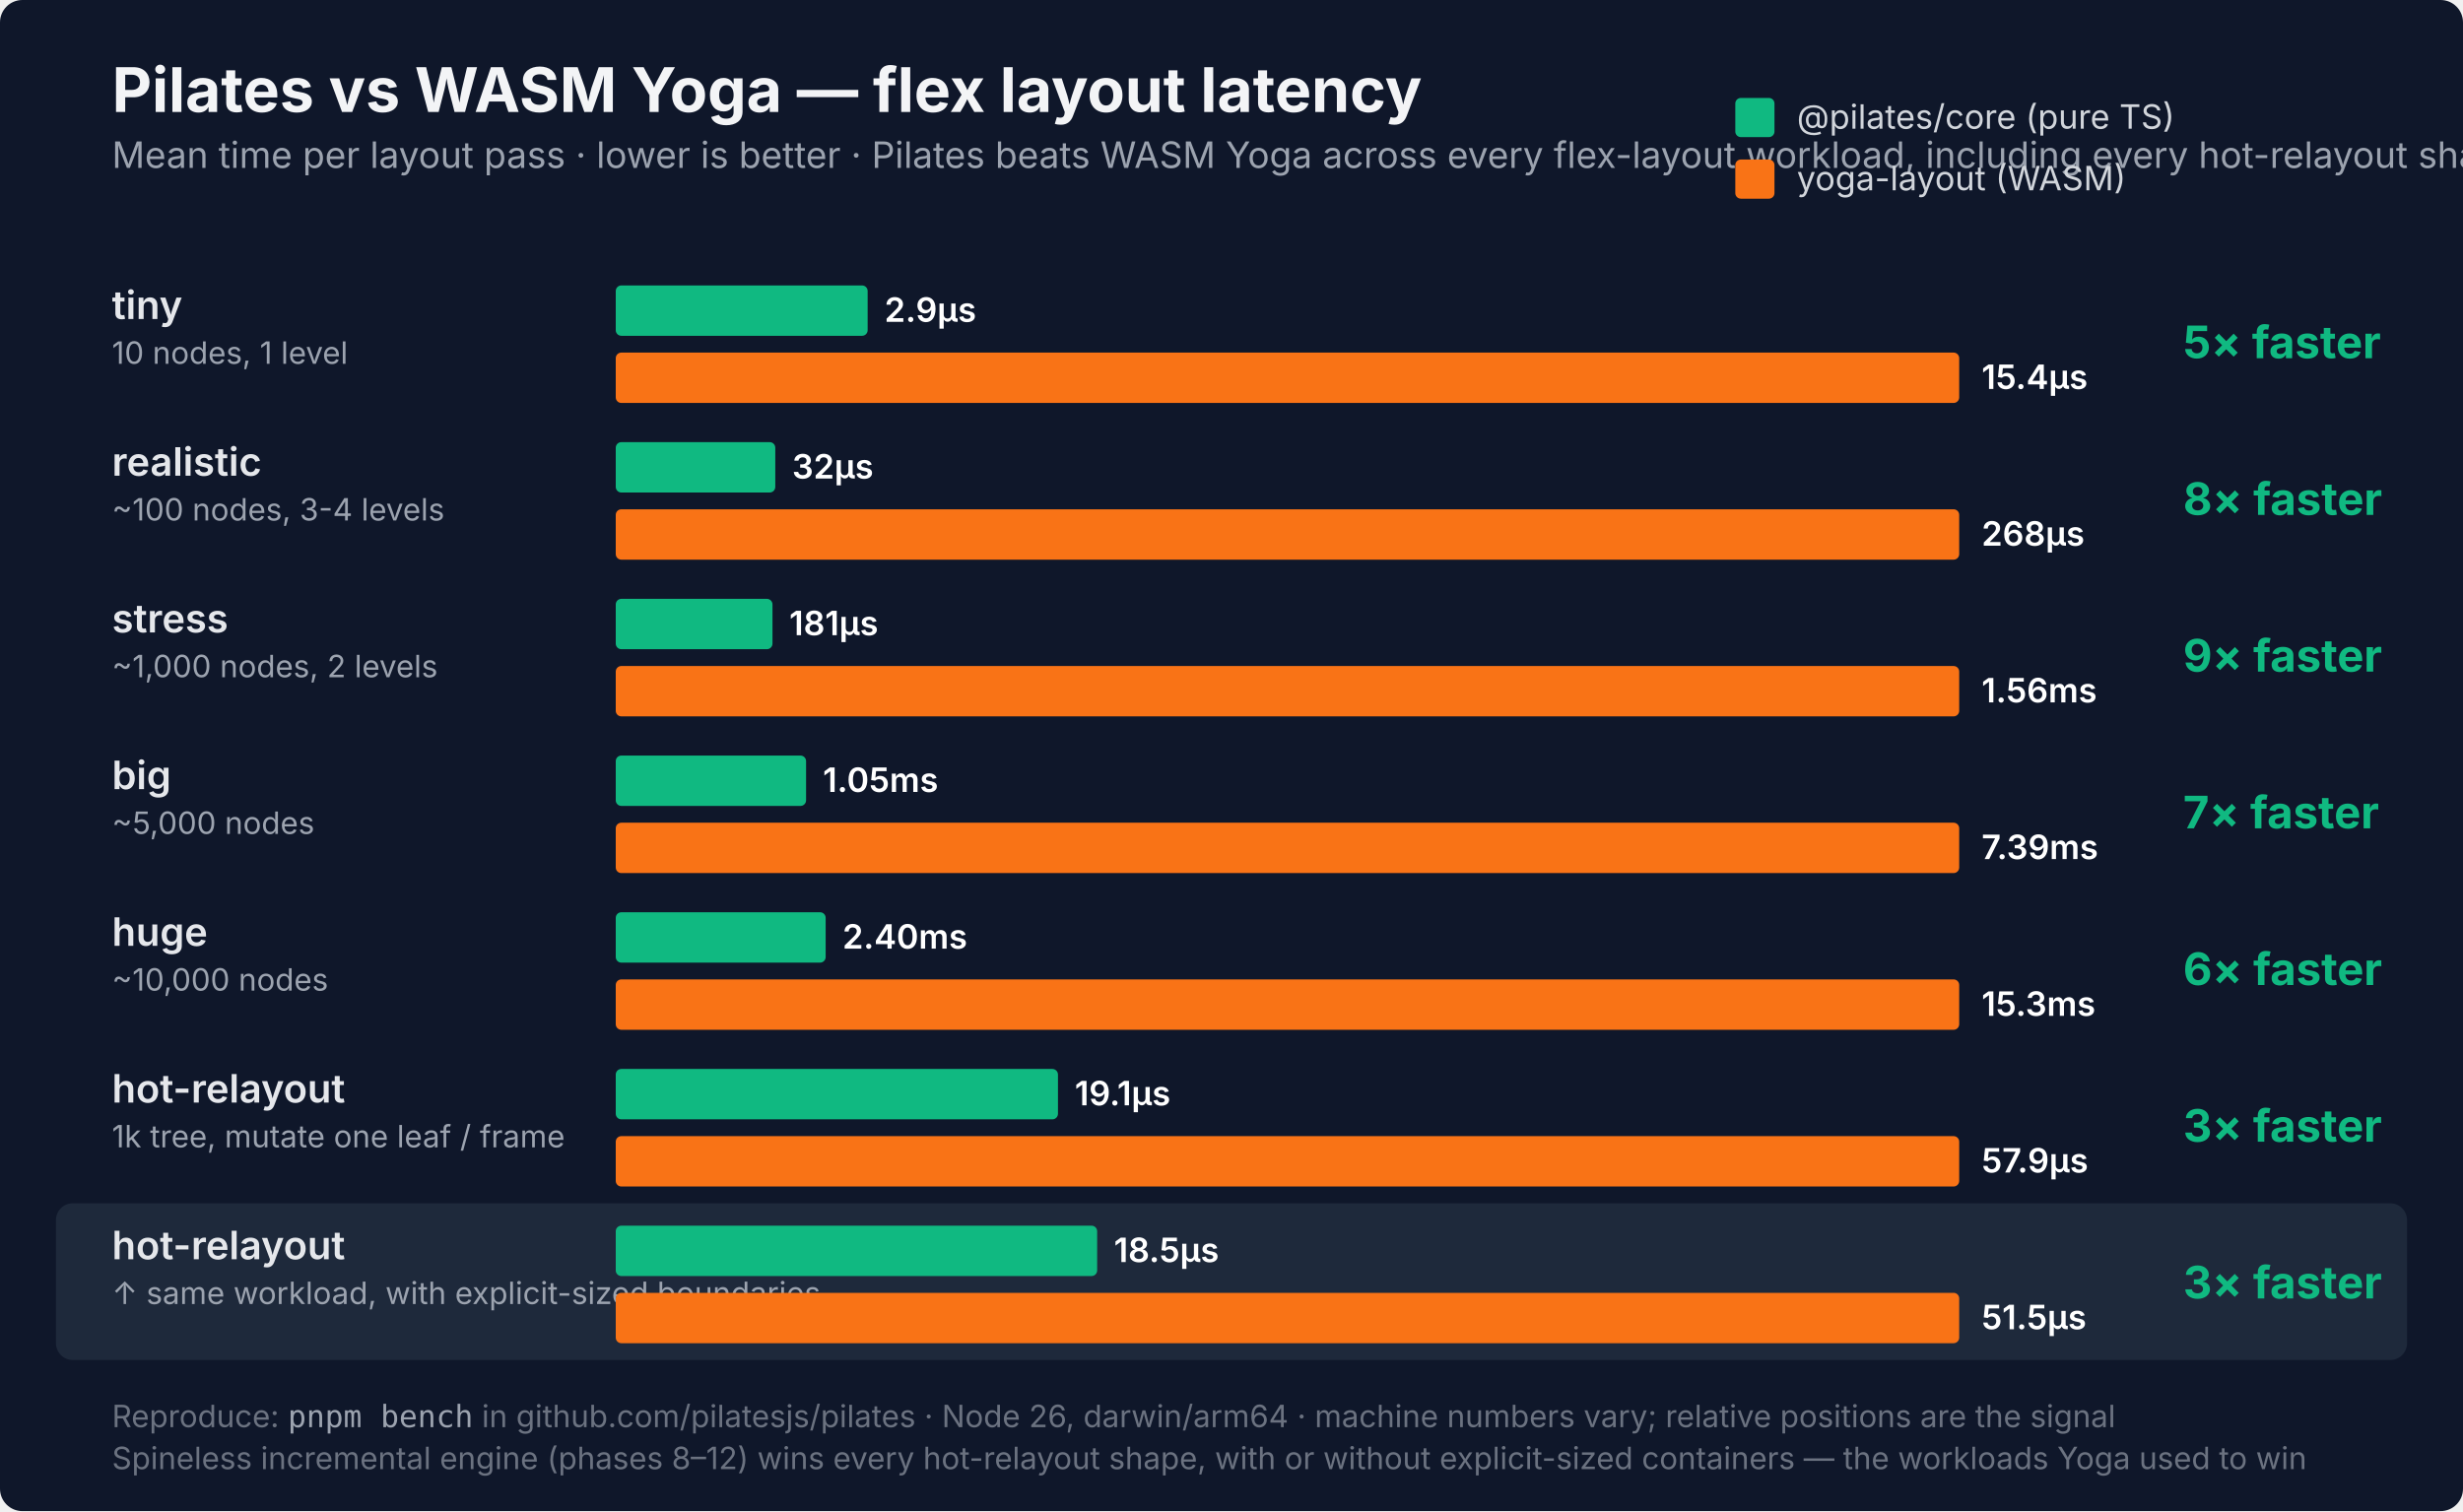
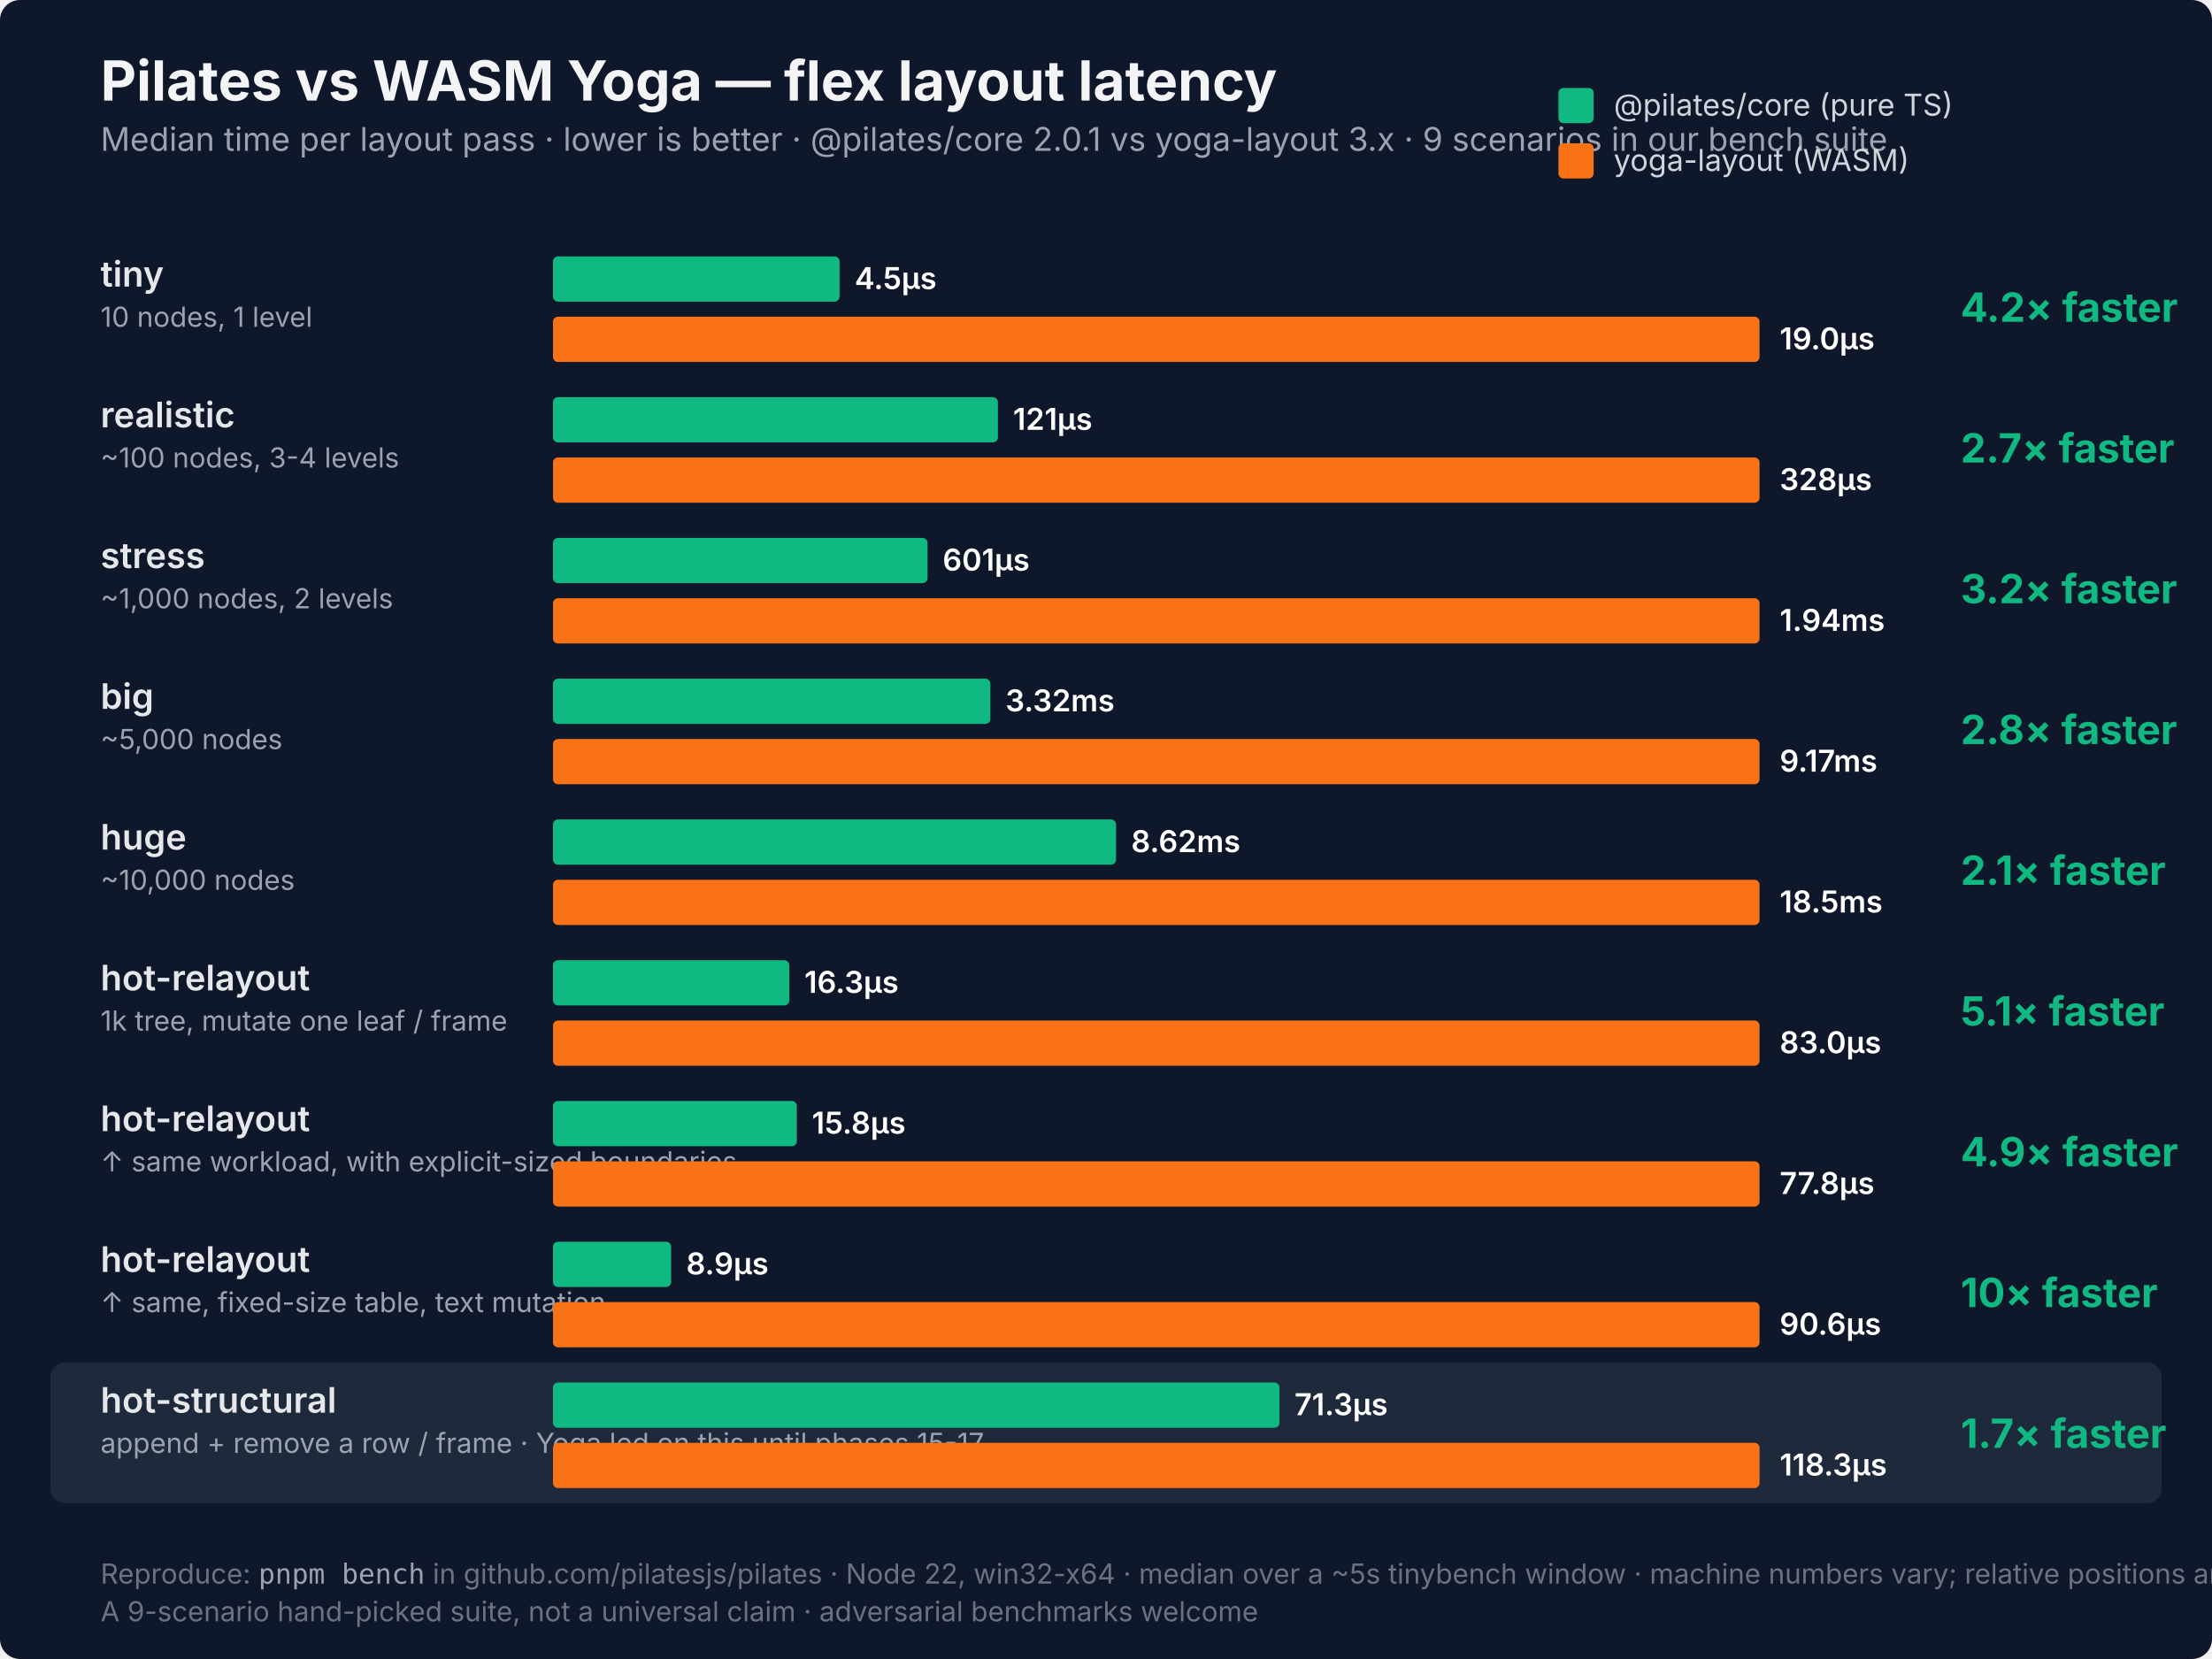
- <svg xmlns="http://www.w3.org/2000/svg" viewBox="0 0 880 540" font-family="ui-sans-serif, system-ui, -apple-system, 'Segoe UI', sans-serif">
+ <svg xmlns="http://www.w3.org/2000/svg" viewBox="0 0 880 660" font-family="ui-sans-serif, system-ui, -apple-system, 'Segoe UI', sans-serif">
  <defs>
    <style>
      .title       { font-size: 22px; font-weight: 700; fill: #f3f4f6; }
      .subtitle    { font-size: 13px; fill: #9ca3af; }
      .scenario    { font-size: 14px; font-weight: 600; fill: #e5e7eb; }
      .scenarioSub { font-size: 11px; fill: #9ca3af; }
      .barLabel    { font-size: 12px; font-weight: 600; fill: #ffffff; }
      .speedup     { font-size: 16px; font-weight: 700; fill: #10b981; }
      .speedupRev  { font-size: 16px; font-weight: 700; fill: #f97316; }
      .legend      { font-size: 12px; fill: #d1d5db; }
      .footnote    { font-size: 11px; fill: #6b7280; }
    </style>
  </defs>
-   <rect width="880" height="540" fill="#0f172a" rx="8" />
+   <rect width="880" height="660" fill="#0f172a" rx="8" />
  <text x="40" y="40" class="title">Pilates vs WASM Yoga — flex layout latency</text>
-   <text x="40" y="60" class="subtitle">Mean time per layout pass · lower is better · Pilates beats WASM Yoga across every flex-layout workload, including every hot-relayout shape</text>
+   <text x="40" y="60" class="subtitle">Median time per layout pass · lower is better · @pilates/core 2.0.1 vs yoga-layout 3.x · 9 scenarios in our bench suite</text>
  <g transform="translate(620, 35)">
    <rect width="14" height="14" fill="#10b981" rx="2" />
    <text x="22" y="11" class="legend">@pilates/core (pure TS)</text>
    <rect y="22" width="14" height="14" fill="#f97316" rx="2" />
    <text x="22" y="33" class="legend">yoga-layout (WASM)</text>
  </g>
  <g transform="translate(0, 100)">
    <text x="40" y="14" class="scenario">tiny</text>
    <text x="40" y="30" class="scenarioSub">10 nodes, 1 level</text>
-     <rect x="220" y="2" width="90" height="18" fill="#10b981" rx="2" />
-     <text x="316" y="15" class="barLabel" fill="#10b981">2.9µs</text>
+     <rect x="220" y="2" width="114" height="18" fill="#10b981" rx="2" />
+     <text x="340" y="15" class="barLabel" fill="#10b981">4.5µs</text>
    <rect x="220" y="26" width="480" height="18" fill="#f97316" rx="2" />
-     <text x="708" y="39" class="barLabel" fill="#f97316">15.4µs</text>
-     <text x="780" y="28" class="speedup">5× faster</text>
+     <text x="708" y="39" class="barLabel" fill="#f97316">19.0µs</text>
+     <text x="780" y="28" class="speedup">4.2× faster</text>
  </g>
  <g transform="translate(0, 156)">
    <text x="40" y="14" class="scenario">realistic</text>
    <text x="40" y="30" class="scenarioSub">~100 nodes, 3-4 levels</text>
-     <rect x="220" y="2" width="57" height="18" fill="#10b981" rx="2" />
-     <text x="283" y="15" class="barLabel" fill="#10b981">32µs</text>
+     <rect x="220" y="2" width="177" height="18" fill="#10b981" rx="2" />
+     <text x="403" y="15" class="barLabel" fill="#10b981">121µs</text>
    <rect x="220" y="26" width="480" height="18" fill="#f97316" rx="2" />
-     <text x="708" y="39" class="barLabel" fill="#f97316">268µs</text>
-     <text x="780" y="28" class="speedup">8× faster</text>
+     <text x="708" y="39" class="barLabel" fill="#f97316">328µs</text>
+     <text x="780" y="28" class="speedup">2.7× faster</text>
  </g>
  <g transform="translate(0, 212)">
    <text x="40" y="14" class="scenario">stress</text>
    <text x="40" y="30" class="scenarioSub">~1,000 nodes, 2 levels</text>
-     <rect x="220" y="2" width="56" height="18" fill="#10b981" rx="2" />
-     <text x="282" y="15" class="barLabel" fill="#10b981">181µs</text>
+     <rect x="220" y="2" width="149" height="18" fill="#10b981" rx="2" />
+     <text x="375" y="15" class="barLabel" fill="#10b981">601µs</text>
    <rect x="220" y="26" width="480" height="18" fill="#f97316" rx="2" />
-     <text x="708" y="39" class="barLabel" fill="#f97316">1.56ms</text>
-     <text x="780" y="28" class="speedup">9× faster</text>
+     <text x="708" y="39" class="barLabel" fill="#f97316">1.94ms</text>
+     <text x="780" y="28" class="speedup">3.2× faster</text>
  </g>
  <g transform="translate(0, 268)">
    <text x="40" y="14" class="scenario">big</text>
    <text x="40" y="30" class="scenarioSub">~5,000 nodes</text>
-     <rect x="220" y="2" width="68" height="18" fill="#10b981" rx="2" />
-     <text x="294" y="15" class="barLabel" fill="#10b981">1.05ms</text>
+     <rect x="220" y="2" width="174" height="18" fill="#10b981" rx="2" />
+     <text x="400" y="15" class="barLabel" fill="#10b981">3.32ms</text>
    <rect x="220" y="26" width="480" height="18" fill="#f97316" rx="2" />
-     <text x="708" y="39" class="barLabel" fill="#f97316">7.39ms</text>
-     <text x="780" y="28" class="speedup">7× faster</text>
+     <text x="708" y="39" class="barLabel" fill="#f97316">9.17ms</text>
+     <text x="780" y="28" class="speedup">2.8× faster</text>
  </g>
  <g transform="translate(0, 324)">
    <text x="40" y="14" class="scenario">huge</text>
    <text x="40" y="30" class="scenarioSub">~10,000 nodes</text>
-     <rect x="220" y="2" width="75" height="18" fill="#10b981" rx="2" />
-     <text x="301" y="15" class="barLabel" fill="#10b981">2.40ms</text>
+     <rect x="220" y="2" width="224" height="18" fill="#10b981" rx="2" />
+     <text x="450" y="15" class="barLabel" fill="#10b981">8.62ms</text>
    <rect x="220" y="26" width="480" height="18" fill="#f97316" rx="2" />
-     <text x="708" y="39" class="barLabel" fill="#f97316">15.3ms</text>
-     <text x="780" y="28" class="speedup">6× faster</text>
+     <text x="708" y="39" class="barLabel" fill="#f97316">18.5ms</text>
+     <text x="780" y="28" class="speedup">2.1× faster</text>
  </g>
  <g transform="translate(0, 380)">
    <text x="40" y="14" class="scenario">hot-relayout</text>
    <text x="40" y="30" class="scenarioSub">1k tree, mutate one leaf / frame</text>
-     <rect x="220" y="2" width="158" height="18" fill="#10b981" rx="2" />
-     <text x="384" y="15" class="barLabel" fill="#10b981">19.1µs</text>
+     <rect x="220" y="2" width="94" height="18" fill="#10b981" rx="2" />
+     <text x="320" y="15" class="barLabel" fill="#10b981">16.3µs</text>
    <rect x="220" y="26" width="480" height="18" fill="#f97316" rx="2" />
-     <text x="708" y="39" class="barLabel" fill="#f97316">57.9µs</text>
-     <text x="780" y="28" class="speedup">3× faster</text>
+     <text x="708" y="39" class="barLabel" fill="#f97316">83.0µs</text>
+     <text x="780" y="28" class="speedup">5.1× faster</text>
  </g>
  <g transform="translate(0, 436)">
-     <rect x="20" y="-6" width="840" height="56" fill="#1e293b" rx="6" />
    <text x="40" y="14" class="scenario">hot-relayout</text>
    <text x="40" y="30" class="scenarioSub">↑ same workload, with explicit-sized boundaries</text>
-     <rect x="220" y="2" width="172" height="18" fill="#10b981" rx="2" />
-     <text x="398" y="15" class="barLabel" fill="#10b981">18.5µs</text>
+     <rect x="220" y="2" width="97" height="18" fill="#10b981" rx="2" />
+     <text x="323" y="15" class="barLabel" fill="#10b981">15.8µs</text>
    <rect x="220" y="26" width="480" height="18" fill="#f97316" rx="2" />
-     <text x="708" y="39" class="barLabel" fill="#f97316">51.5µs</text>
-     <text x="780" y="28" class="speedup">3× faster</text>
+     <text x="708" y="39" class="barLabel" fill="#f97316">77.8µs</text>
+     <text x="780" y="28" class="speedup">4.9× faster</text>
  </g>
-   <text x="40" y="510" class="footnote">Reproduce: <tspan font-family="ui-monospace, 'SF Mono', Menlo, monospace" fill="#9ca3af">pnpm bench</tspan> in github.com/pilatesjs/pilates · Node 26, darwin/arm64 · machine numbers vary; relative positions are the signal</text>
-   <text x="40" y="525" class="footnote">Spineless incremental engine (phases 8–12) wins every hot-relayout shape, with or without explicit-sized containers — the workloads Yoga used to win</text>
+   <g transform="translate(0, 492)">
+     <text x="40" y="14" class="scenario">hot-relayout</text>
+     <text x="40" y="30" class="scenarioSub">↑ same, fixed-size table, text mutation</text>
+     <rect x="220" y="2" width="47" height="18" fill="#10b981" rx="2" />
+     <text x="273" y="15" class="barLabel" fill="#10b981">8.9µs</text>
+     <rect x="220" y="26" width="480" height="18" fill="#f97316" rx="2" />
+     <text x="708" y="39" class="barLabel" fill="#f97316">90.6µs</text>
+     <text x="780" y="28" class="speedup">10× faster</text>
+   </g>
+   <g transform="translate(0, 548)">
+     <rect x="20" y="-6" width="840" height="56" fill="#1e293b" rx="6" />
+     <text x="40" y="14" class="scenario">hot-structural</text>
+     <text x="40" y="30" class="scenarioSub">append + remove a row / frame · Yoga led on this until phases 15-17</text>
+     <rect x="220" y="2" width="289" height="18" fill="#10b981" rx="2" />
+     <text x="515" y="15" class="barLabel" fill="#10b981">71.3µs</text>
+     <rect x="220" y="26" width="480" height="18" fill="#f97316" rx="2" />
+     <text x="708" y="39" class="barLabel" fill="#f97316">118.3µs</text>
+     <text x="780" y="28" class="speedup">1.7× faster</text>
+   </g>
+   <text x="40" y="630" class="footnote">Reproduce: <tspan font-family="ui-monospace, 'SF Mono', Menlo, monospace" fill="#9ca3af">pnpm bench</tspan> in github.com/pilatesjs/pilates · Node 22, win32-x64 · median over a ~5s tinybench window · machine numbers vary; relative positions are the signal</text>
+   <text x="40" y="645" class="footnote">A 9-scenario hand-picked suite, not a universal claim · adversarial benchmarks welcome</text>
</svg>
